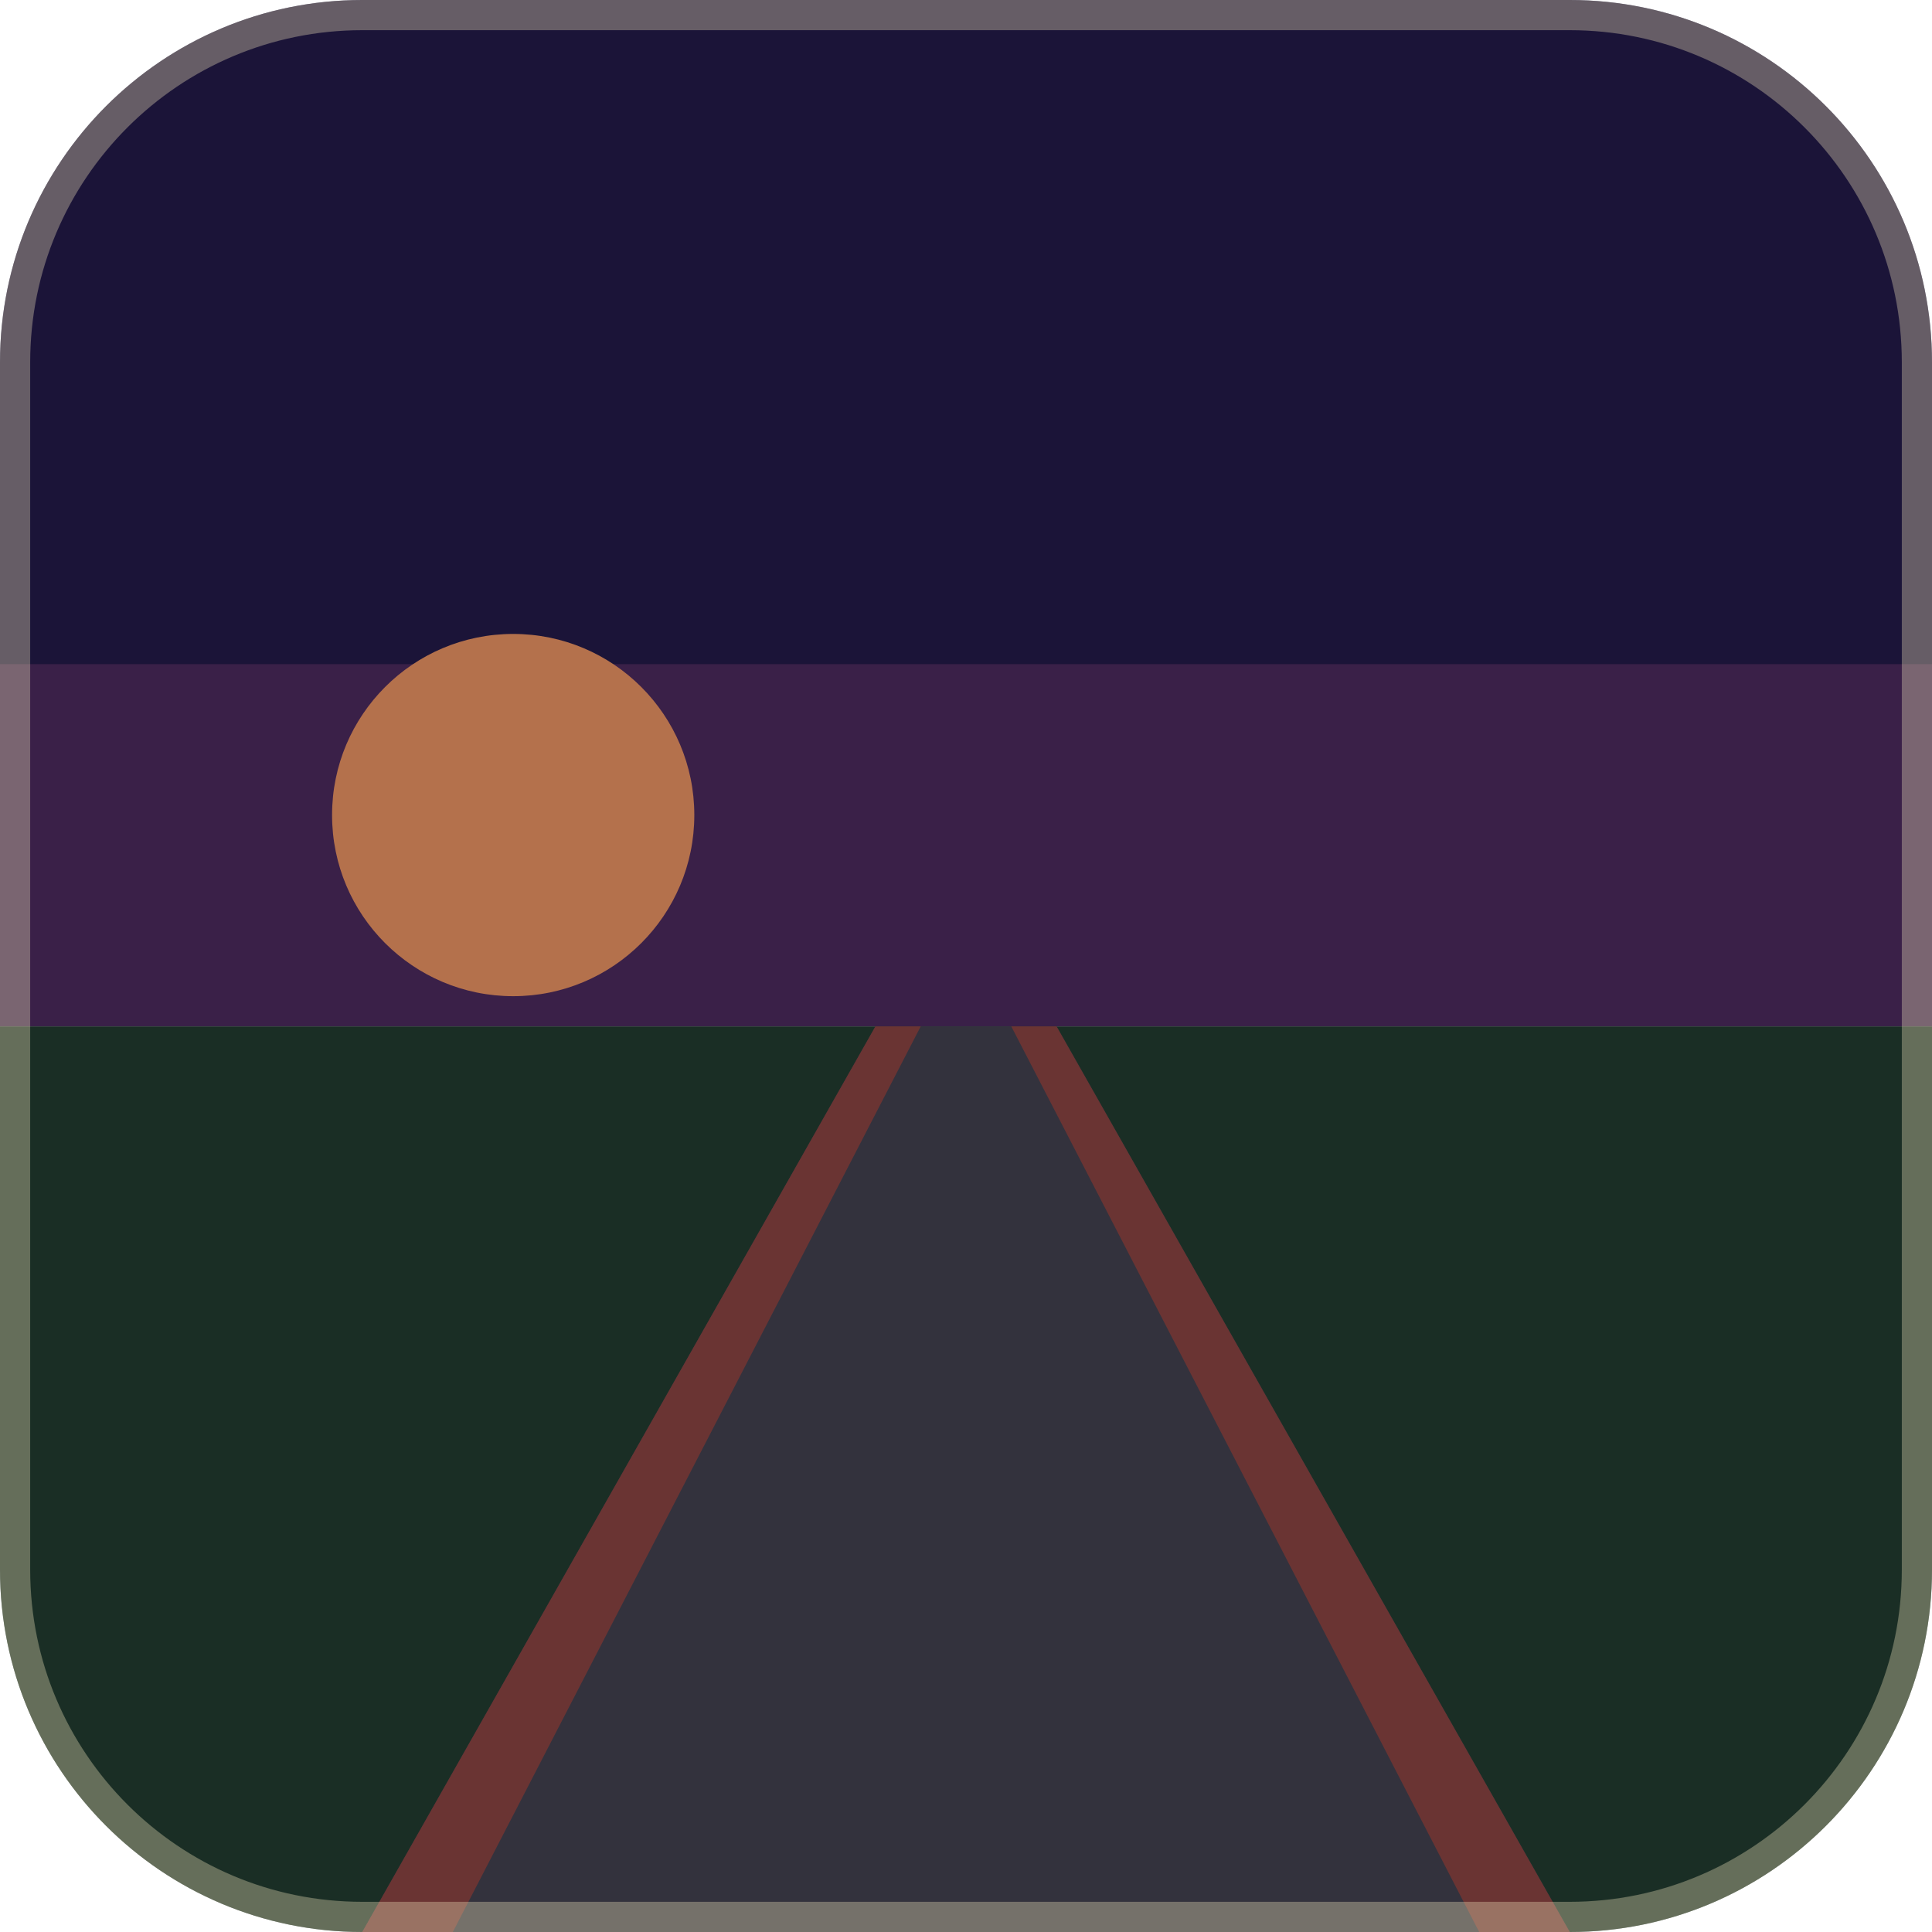
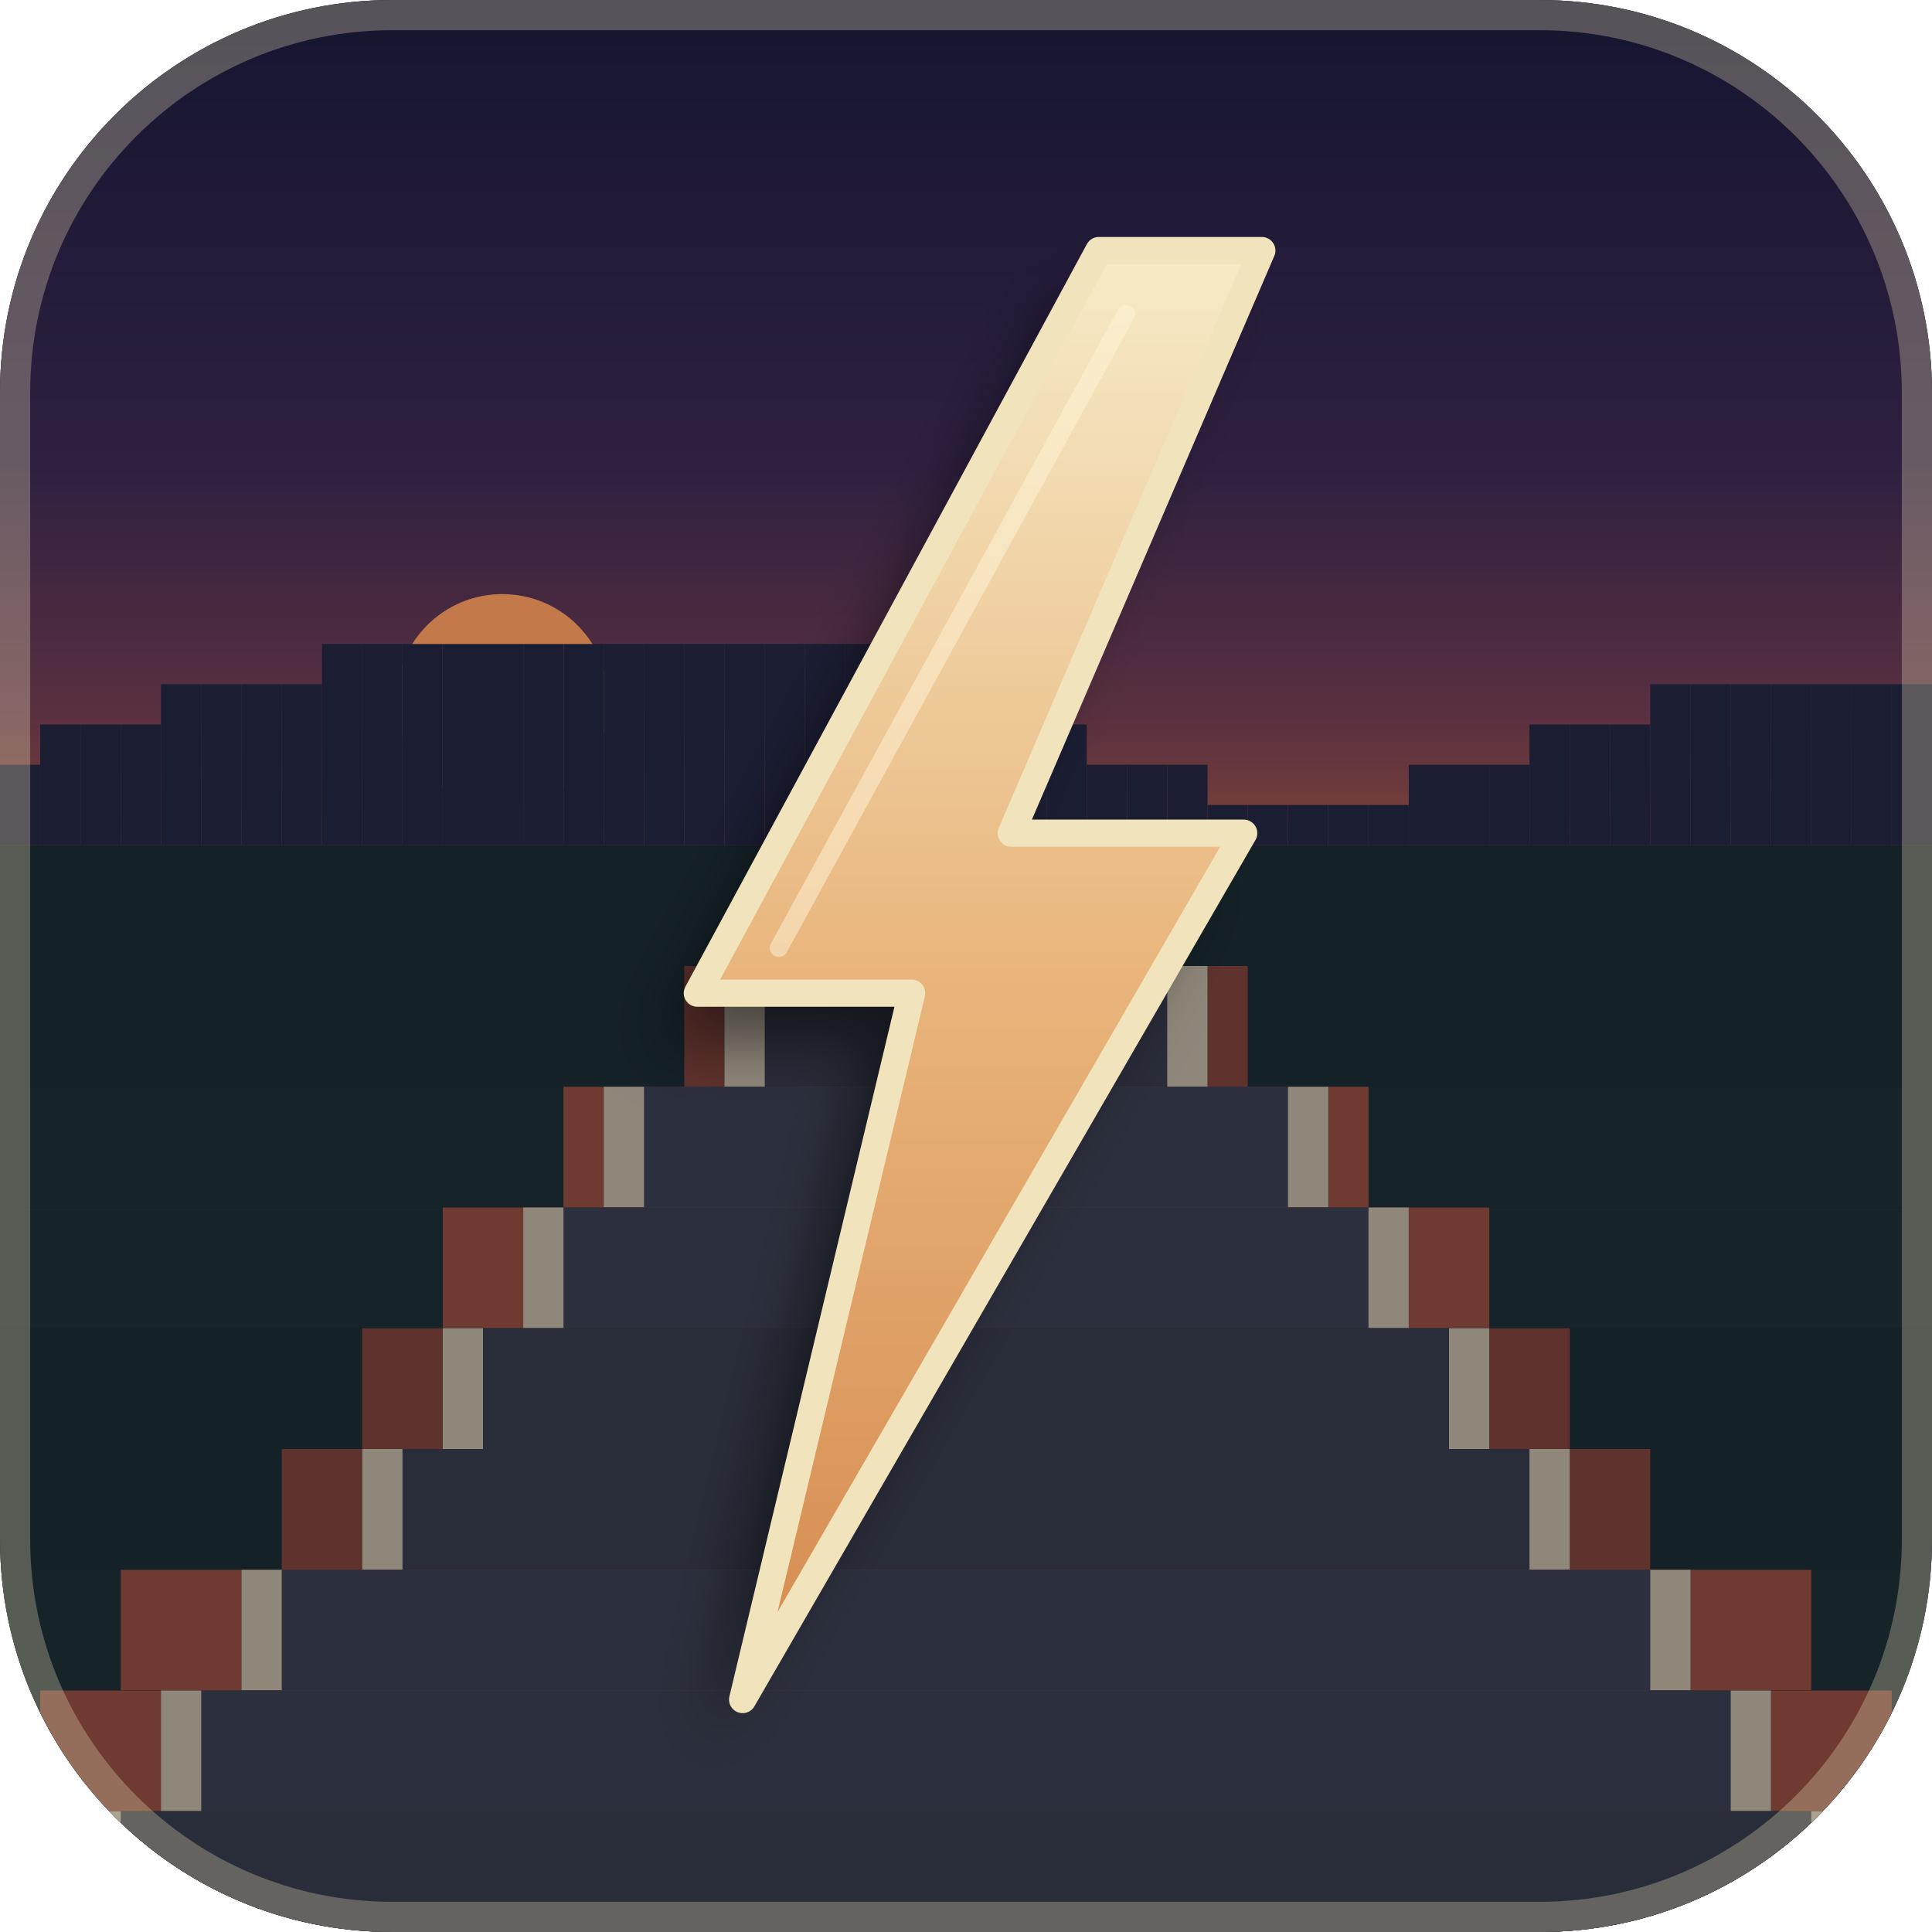
<svg xmlns="http://www.w3.org/2000/svg" viewBox="0 0 64 64">
  <defs>
+     <linearGradient id="himmel" x1="0" y1="0" x2="0" y2="1">
+       <stop offset="0" stop-color="#151530" />
+       <stop offset=".55" stop-color="#2e2040" />
+       <stop offset=".85" stop-color="#5a3040" />
+       <stop offset="1" stop-color="#7c4238" />
+     </linearGradient>
+     <radialGradient id="schein" cx=".5" cy=".5" r=".5">
+       <stop offset="0" stop-color="#c4794a" stop-opacity=".45" />
+       <stop offset="1" stop-color="#c4794a" stop-opacity="0" />
+     </radialGradient>
+     <linearGradient id="blitz" x1="0" y1="0" x2="0" y2="1">
+       <stop offset="0" stop-color="#F6EBC8" />
+       <stop offset=".5" stop-color="#E9B57C" />
+       <stop offset="1" stop-color="#D58A4E" />
+     </linearGradient>
+     <filter id="weich" x="-20%" y="-20%" width="140%" height="140%">
+       <feGaussianBlur stdDeviation="1" />
+     </filter>
    <clipPath id="k">
-       <rect width="64" height="64" rx="12" />
+       <rect width="64" height="64" rx="13" />
    </clipPath>
  </defs>
  <g clip-path="url(#k)">
-     <rect width="64" height="34" fill="#1b1438" />
-     <rect y="22" width="64" height="12" fill="#3a2048" />
-     <circle cx="17" cy="27" r="6" fill="#b4714c" />
-     <rect y="34" width="64" height="30" fill="#1a2e25" />
-     <path d="M29 34h6l17 30H12z" fill="#33323d" />
-     <path d="M29 34h1.5L15 64h-3z" fill="#6a3433" />
-     <path d="M33.5 34H35l17 30h-3z" fill="#6a3433" />
+     <rect width="64" height="64" fill="#0d111b" />
+     <rect x="0" y="0" width="64" height="28" fill="url(#himmel)" />
+     <circle cx="16.64" cy="23.2" r="3.52" fill="#c4794a" />
+     <rect x="0" y="25.333" width="1.333" height="2.667" fill="#1b1d33" />
+     <rect x="1.333" y="24" width="1.333" height="4" fill="#1b1d33" />
+     <rect x="2.667" y="24" width="1.333" height="4" fill="#1b1d33" />
+     <rect x="4" y="24" width="1.333" height="4" fill="#1b1d33" />
+     <rect x="5.333" y="22.667" width="1.333" height="5.333" fill="#1b1d33" />
+     <rect x="6.667" y="22.667" width="1.333" height="5.333" fill="#1b1d33" />
+     <rect x="8" y="22.667" width="1.333" height="5.333" fill="#1b1d33" />
+     <rect x="9.333" y="22.667" width="1.333" height="5.333" fill="#1b1d33" />
+     <rect x="10.667" y="21.333" width="1.333" height="6.667" fill="#1b1d33" />
+     <rect x="12" y="21.333" width="1.333" height="6.667" fill="#1b1d33" />
+     <rect x="13.333" y="21.333" width="1.333" height="6.667" fill="#1b1d33" />
+     <rect x="14.667" y="21.333" width="1.333" height="6.667" fill="#1b1d33" />
+     <rect x="16" y="21.333" width="1.333" height="6.667" fill="#1b1d33" />
+     <rect x="17.333" y="21.333" width="1.333" height="6.667" fill="#1b1d33" />
+     <rect x="18.667" y="21.333" width="1.333" height="6.667" fill="#1b1d33" />
+     <rect x="20" y="21.333" width="1.333" height="6.667" fill="#1b1d33" />
+     <rect x="21.333" y="21.333" width="1.333" height="6.667" fill="#1b1d33" />
+     <rect x="22.667" y="21.333" width="1.333" height="6.667" fill="#1b1d33" />
+     <rect x="24" y="21.333" width="1.333" height="6.667" fill="#1b1d33" />
+     <rect x="25.333" y="21.333" width="1.333" height="6.667" fill="#1b1d33" />
+     <rect x="26.667" y="21.333" width="1.333" height="6.667" fill="#1b1d33" />
+     <rect x="28" y="21.333" width="1.333" height="6.667" fill="#1b1d33" />
+     <rect x="29.333" y="21.333" width="1.333" height="6.667" fill="#1b1d33" />
+     <rect x="30.667" y="22.667" width="1.333" height="5.333" fill="#1b1d33" />
+     <rect x="32" y="22.667" width="1.333" height="5.333" fill="#1b1d33" />
+     <rect x="33.333" y="24" width="1.333" height="4" fill="#1b1d33" />
+     <rect x="34.667" y="24" width="1.333" height="4" fill="#1b1d33" />
+     <rect x="36" y="25.333" width="1.333" height="2.667" fill="#1b1d33" />
+     <rect x="37.333" y="25.333" width="1.333" height="2.667" fill="#1b1d33" />
+     <rect x="38.667" y="25.333" width="1.333" height="2.667" fill="#1b1d33" />
+     <rect x="40" y="26.667" width="1.333" height="1.333" fill="#1b1d33" />
+     <rect x="41.333" y="26.667" width="1.333" height="1.333" fill="#1b1d33" />
+     <rect x="42.667" y="26.667" width="1.333" height="1.333" fill="#1b1d33" />
+     <rect x="44" y="26.667" width="1.333" height="1.333" fill="#1b1d33" />
+     <rect x="45.333" y="26.667" width="1.333" height="1.333" fill="#1b1d33" />
+     <rect x="46.667" y="25.333" width="1.333" height="2.667" fill="#1b1d33" />
+     <rect x="48" y="25.333" width="1.333" height="2.667" fill="#1b1d33" />
+     <rect x="49.333" y="25.333" width="1.333" height="2.667" fill="#1b1d33" />
+     <rect x="50.667" y="24" width="1.333" height="4" fill="#1b1d33" />
+     <rect x="52" y="24" width="1.333" height="4" fill="#1b1d33" />
+     <rect x="53.333" y="24" width="1.333" height="4" fill="#1b1d33" />
+     <rect x="54.667" y="22.667" width="1.333" height="5.333" fill="#1b1d33" />
+     <rect x="56" y="22.667" width="1.333" height="5.333" fill="#1b1d33" />
+     <rect x="57.333" y="22.667" width="1.333" height="5.333" fill="#1b1d33" />
+     <rect x="58.667" y="22.667" width="1.333" height="5.333" fill="#1b1d33" />
+     <rect x="60" y="22.667" width="1.333" height="5.333" fill="#1b1d33" />
+     <rect x="61.333" y="22.667" width="1.333" height="5.333" fill="#1b1d33" />
+     <rect x="62.667" y="22.667" width="1.333" height="5.333" fill="#1b1d33" />
+     <rect x="0" y="28" width="64" height="4" fill="#142127" />
+     <rect x="25.333" y="28" width="13.333" height="4" fill="#5f322d" />
+     <rect x="26.667" y="28" width="10.667" height="4" fill="#292c39" />
+     <rect x="26.667" y="28" width="1.333" height="4" fill="#8f877a" />
+     <rect x="36" y="28" width="1.333" height="4" fill="#8f877a" />
+     <rect x="0" y="32" width="64" height="4" fill="#142127" />
+     <rect x="22.667" y="32" width="18.667" height="4" fill="#5f322d" />
+     <rect x="24" y="32" width="16" height="4" fill="#292c39" />
+     <rect x="24" y="32" width="1.333" height="4" fill="#8f877a" />
+     <rect x="38.667" y="32" width="1.333" height="4" fill="#8f877a" />
+     <rect x="0" y="36" width="64" height="4" fill="#16242a" />
+     <rect x="18.667" y="36" width="26.667" height="4" fill="#6e3a32" />
+     <rect x="20" y="36" width="24" height="4" fill="#2c2f3d" />
+     <rect x="20" y="36" width="1.333" height="4" fill="#8f877a" />
+     <rect x="42.667" y="36" width="1.333" height="4" fill="#8f877a" />
+     <rect x="0" y="40" width="64" height="4" fill="#16242a" />
+     <rect x="14.667" y="40" width="34.667" height="4" fill="#6e3a32" />
+     <rect x="17.333" y="40" width="29.333" height="4" fill="#2c2f3d" />
+     <rect x="17.333" y="40" width="1.333" height="4" fill="#8f877a" />
+     <rect x="45.333" y="40" width="1.333" height="4" fill="#8f877a" />
+     <rect x="0" y="44" width="64" height="4" fill="#142127" />
+     <rect x="12" y="44" width="40" height="4" fill="#5f322d" />
+     <rect x="14.667" y="44" width="34.667" height="4" fill="#292c39" />
+     <rect x="14.667" y="44" width="1.333" height="4" fill="#8f877a" />
+     <rect x="48" y="44" width="1.333" height="4" fill="#8f877a" />
+     <rect x="0" y="48" width="64" height="4" fill="#142127" />
+     <rect x="9.333" y="48" width="45.333" height="4" fill="#5f322d" />
+     <rect x="12" y="48" width="40" height="4" fill="#292c39" />
+     <rect x="12" y="48" width="1.333" height="4" fill="#8f877a" />
+     <rect x="50.667" y="48" width="1.333" height="4" fill="#8f877a" />
+     <rect x="0" y="52" width="64" height="4" fill="#16242a" />
+     <rect x="4" y="52" width="56" height="4" fill="#6e3a32" />
+     <rect x="8" y="52" width="48" height="4" fill="#2c2f3d" />
+     <rect x="8" y="52" width="1.333" height="4" fill="#8f877a" />
+     <rect x="54.667" y="52" width="1.333" height="4" fill="#8f877a" />
+     <rect x="0" y="56" width="64" height="4" fill="#16242a" />
+     <rect x="1.333" y="56" width="61.333" height="4" fill="#6e3a32" />
+     <rect x="5.333" y="56" width="53.333" height="4" fill="#2c2f3d" />
+     <rect x="5.333" y="56" width="1.333" height="4" fill="#8f877a" />
+     <rect x="57.333" y="56" width="1.333" height="4" fill="#8f877a" />
+     <rect x="0" y="60" width="64" height="4" fill="#142127" />
+     <rect x="-2.667" y="60" width="69.333" height="4" fill="#5f322d" />
+     <rect x="2.667" y="60" width="58.667" height="4" fill="#292c39" />
+     <rect x="2.667" y="60" width="1.333" height="4" fill="#8f877a" />
+     <rect x="60" y="60" width="1.333" height="4" fill="#8f877a" />
+     <path d="M36.4 8.3 L23.1 32.9 L30.2 32.9 L24.6 56.3 L41.2 27.6 L33.5 27.6 L41.8 8.3 Z" fill="#000" opacity=".5" transform="translate(-1.333333 1.62963)" filter="url(#weich)" />
+     <path d="M36.4 8.3 L23.1 32.9 L30.2 32.9 L24.6 56.3 L41.2 27.6 L33.5 27.6 L41.8 8.3 Z" fill="url(#blitz)" stroke="#F1E4BC" stroke-width="0.9" stroke-linejoin="round" />
+     <path d="M37.3 10.4 L25.8 31.4" stroke="#FFF7DA" stroke-opacity=".5" stroke-width="0.6" stroke-linecap="round" />
  </g>
-   <rect x="0.5" y="0.5" width="63" height="63" rx="11.5" fill="none" stroke="#F1E4BC" stroke-opacity=".35" />
+   <rect x="0.5" y="0.5" width="63" height="63" rx="12.5" fill="none" stroke="#F1E4BC" stroke-opacity=".3" />
</svg>
